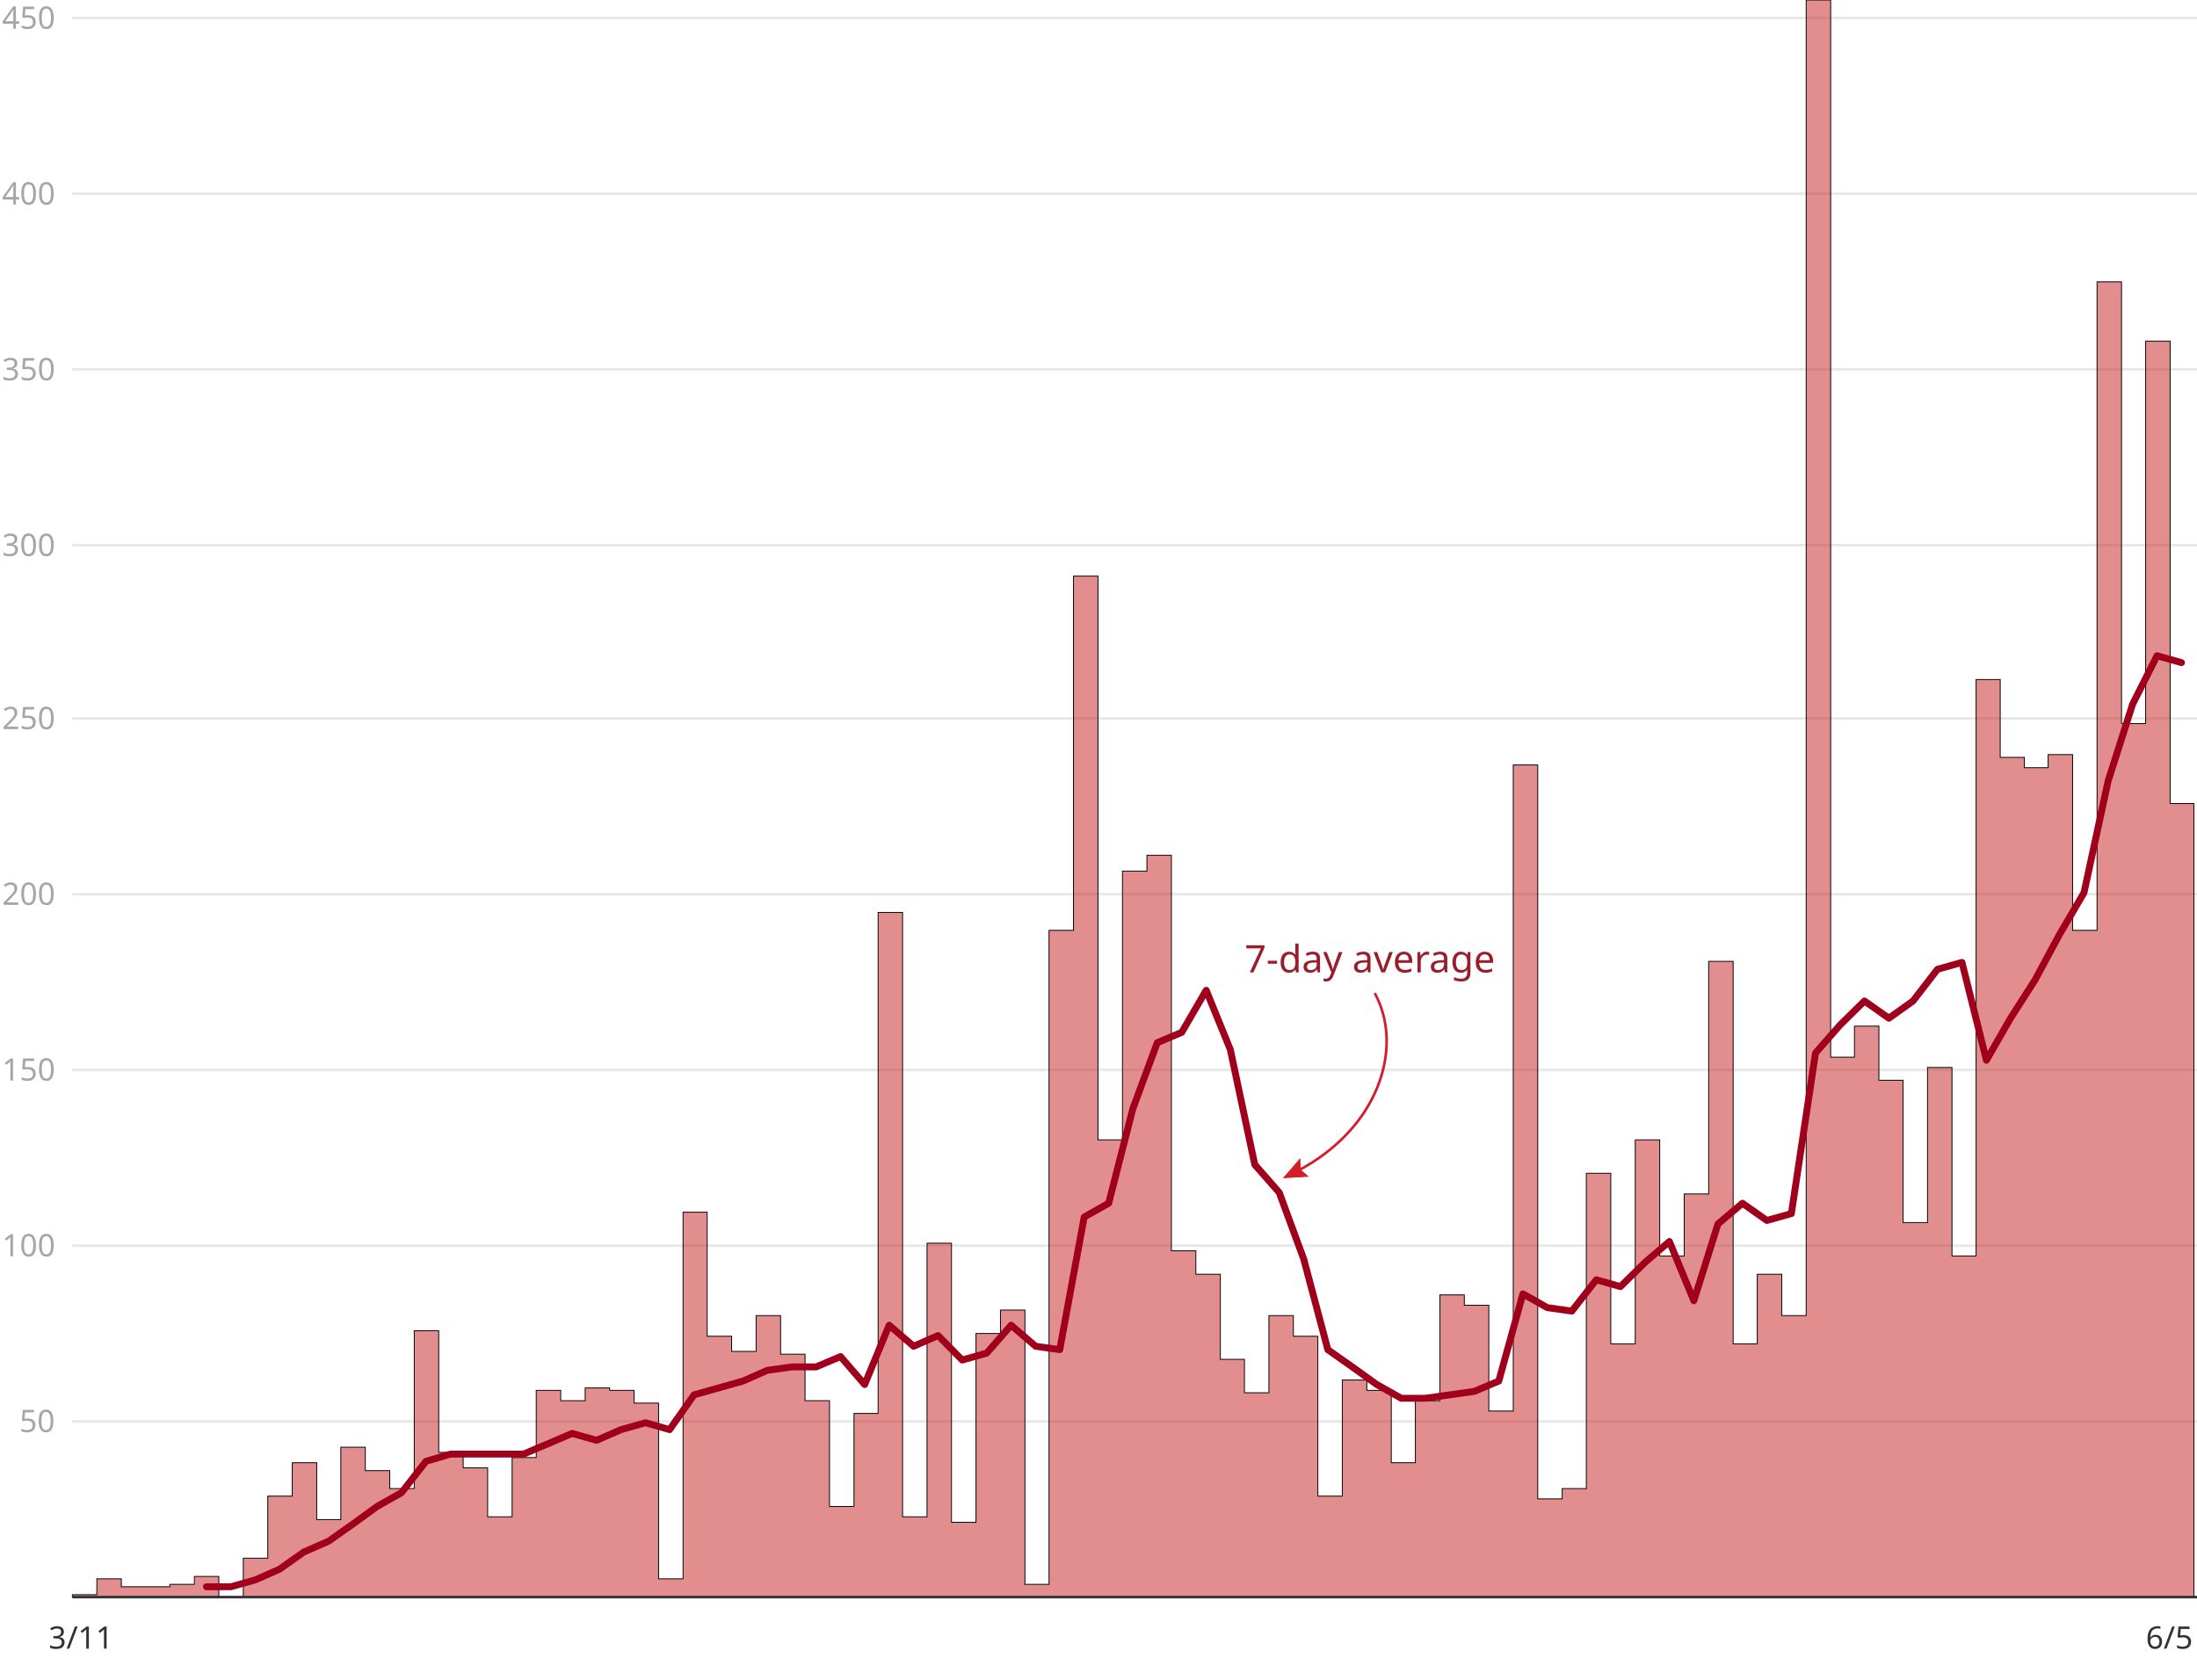
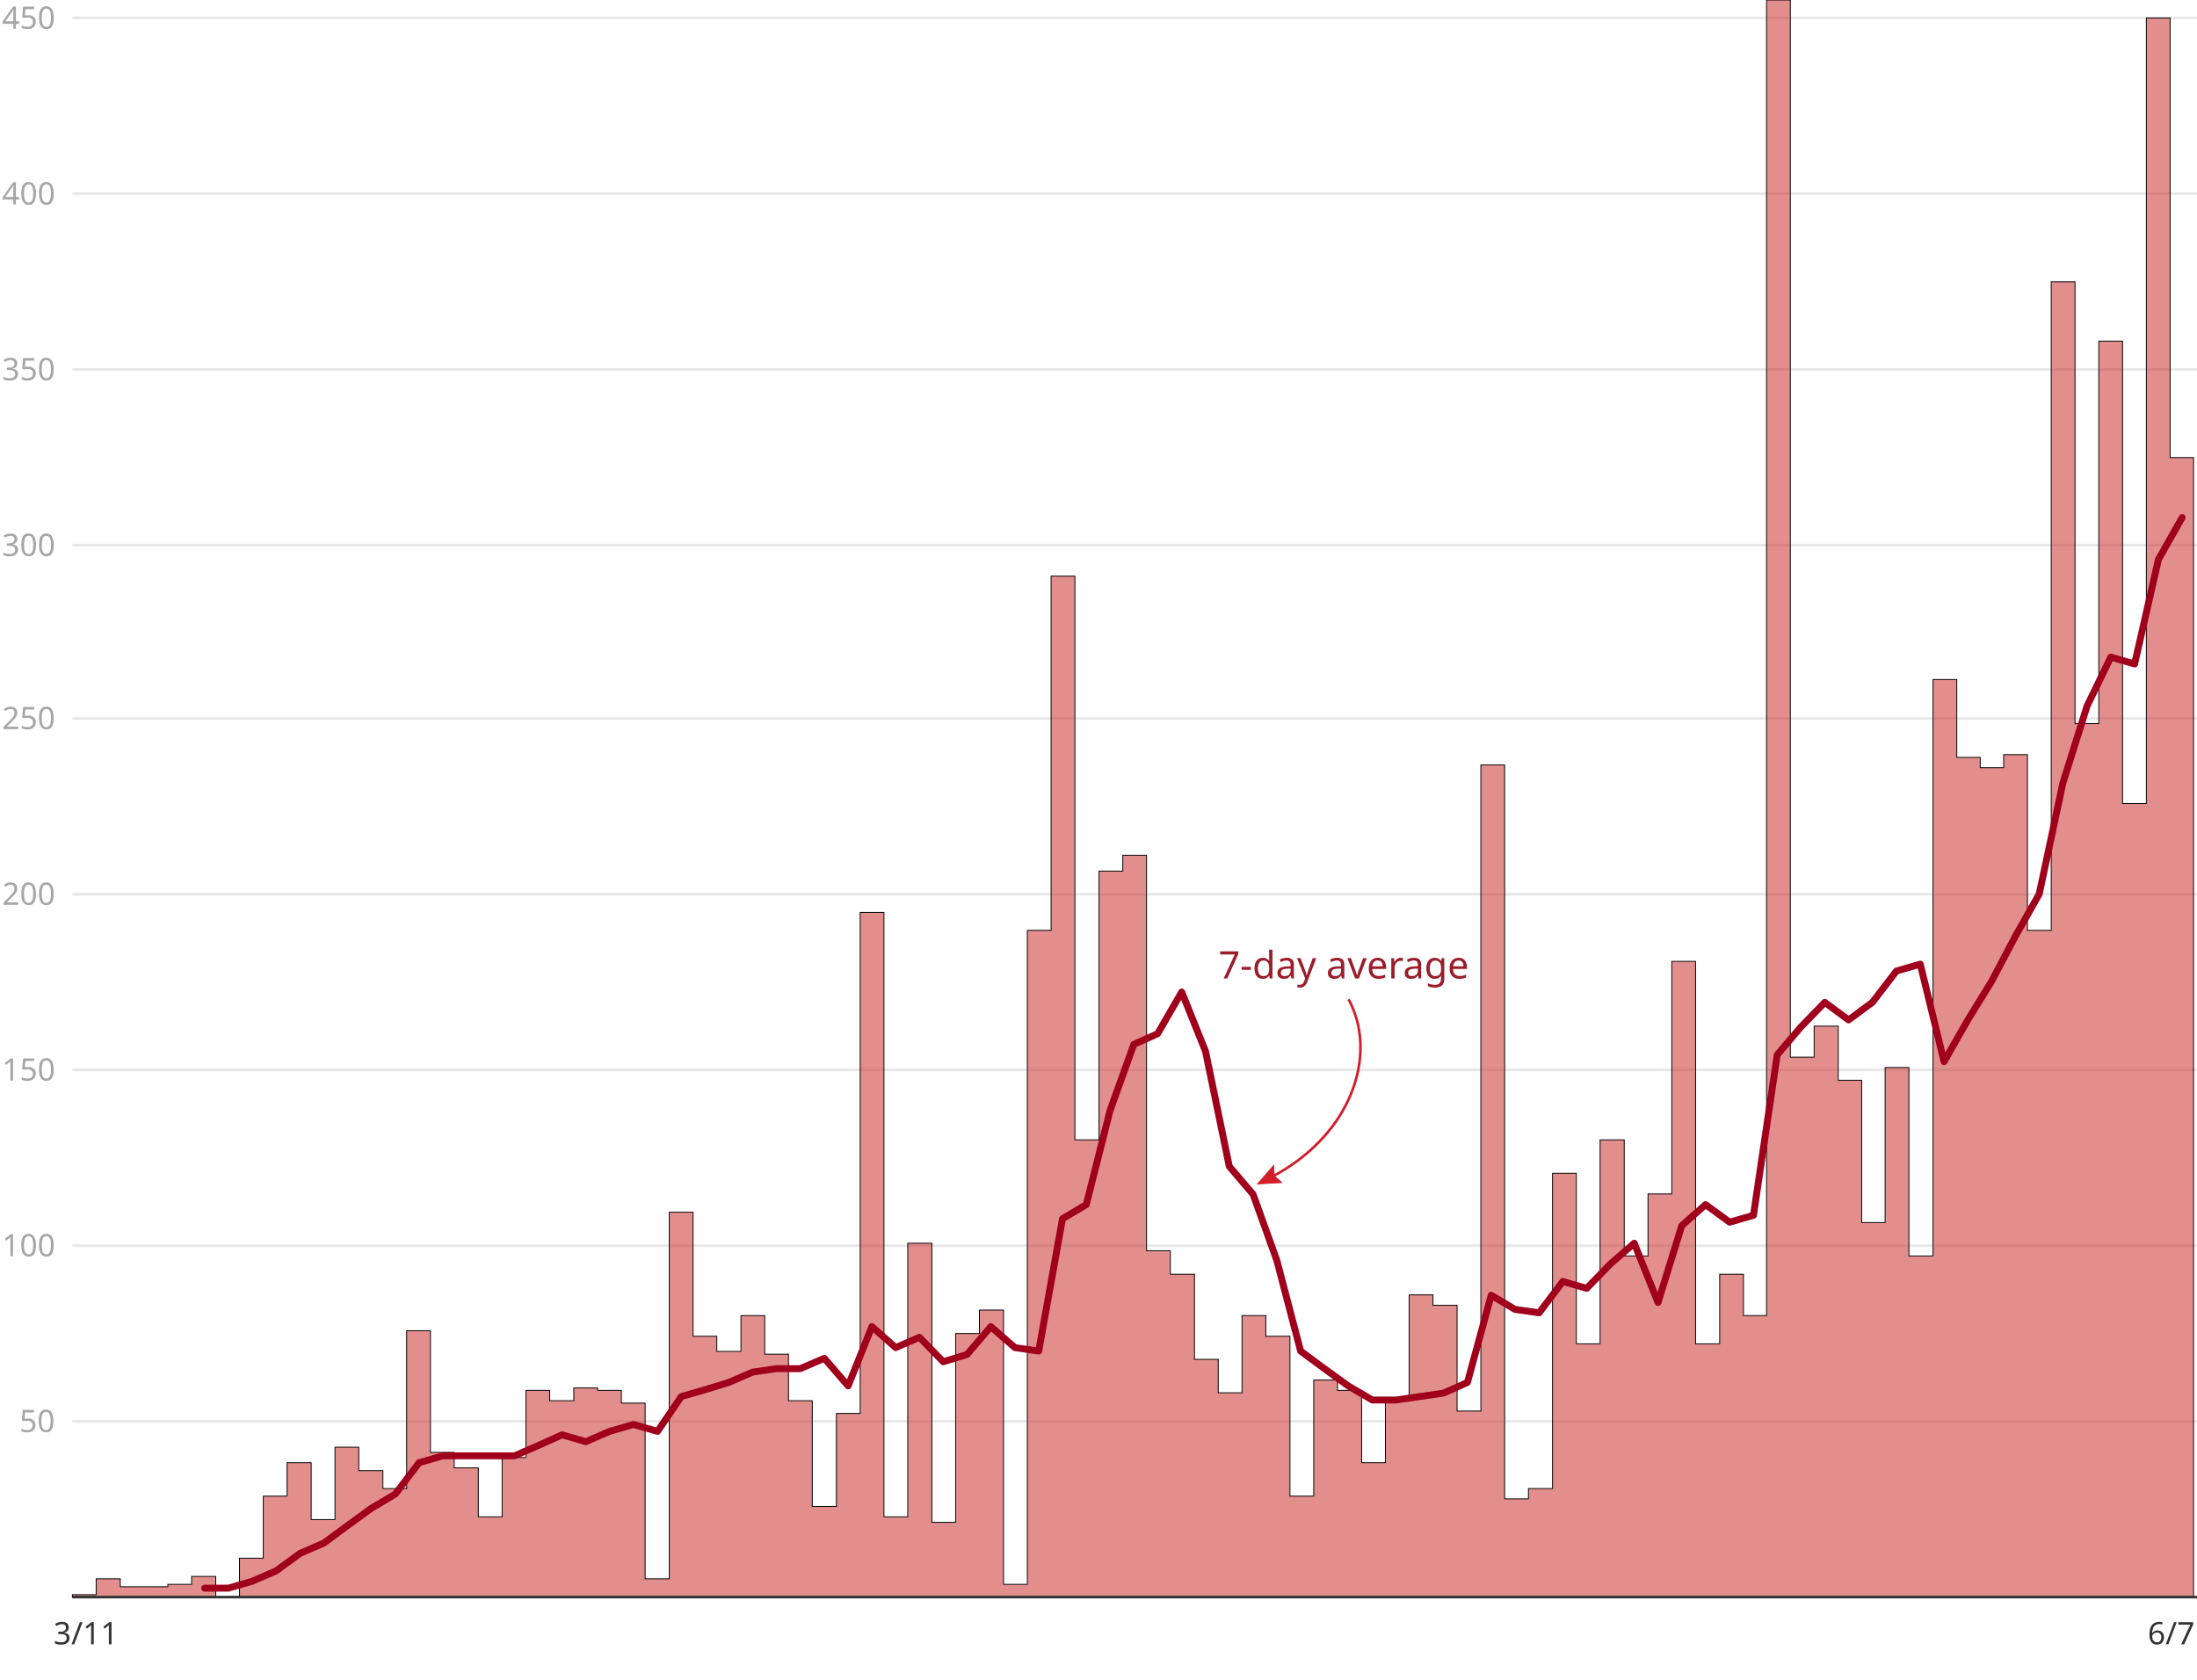
<svg xmlns="http://www.w3.org/2000/svg" xmlns:xlink="http://www.w3.org/1999/xlink" version="1.1" id="Layer_1" x="0px" y="0px" viewBox="0 0 637.5 487.5" style="enable-background:new 0 0 637.5 487.5;" xml:space="preserve">
  <style type="text/css">
	.st0{clip-path:url(#SVGID_2_);}
	.st1{clip-path:url(#SVGID_4_);fill:none;stroke:#E8E8E8;stroke-width:0.75;stroke-miterlimit:10;}
	.st2{clip-path:url(#SVGID_4_);fill:#C71E1D;}
	.st3{clip-path:url(#SVGID_4_);}
- 	.st4{opacity:0.5;fill:#C71E1D;}
- 	.st5{fill:none;stroke:#000000;stroke-width:0.25;stroke-miterlimit:10;}
- 	.st6{clip-path:url(#SVGID_4_);fill:none;stroke:#333333;stroke-width:0.75;stroke-miterlimit:10;}
- 	.st7{fill:#A6A6A6;}
- 	.st8{font-family:'Roboto-Regular';}
- 	.st9{font-size:9px;}
- 	.st10{fill:none;stroke:#A0001C;stroke-width:2;stroke-linecap:round;stroke-linejoin:round;stroke-miterlimit:10;}
- 	.st11{fill:#9A1D2B;}
- 	.st12{font-family:'ArialMT';}
- 	.st13{font-size:11px;}
- 	.st14{fill:none;stroke:#D31D2B;stroke-width:0.75;stroke-miterlimit:10;}
- 	.st15{fill:#D31D2B;stroke:#D31D2B;stroke-width:0.25;stroke-miterlimit:10;}
- 	.st16{fill:#333333;}
+ 	.st4{fill:#C71E1D;fill-opacity:0.5;stroke:#000000;stroke-width:0.25;stroke-miterlimit:10;}
+ 	.st5{clip-path:url(#SVGID_4_);fill:none;stroke:#333333;stroke-width:0.75;stroke-miterlimit:10;}
+ 	.st6{fill:#A6A6A6;}
+ 	.st7{font-family:'Roboto-Regular';}
+ 	.st8{font-size:9px;}
+ 	.st9{fill:none;stroke:#A0001C;stroke-width:2;stroke-linecap:round;stroke-linejoin:round;stroke-miterlimit:10;}
+ 	.st10{fill:#9A1D2B;}
+ 	.st11{font-family:'ArialMT';}
+ 	.st12{font-size:11px;}
+ 	.st13{fill:none;stroke:#D31D2B;stroke-width:0.75;stroke-miterlimit:10;}
+ 	.st14{fill:#D31D2B;stroke:#D31D2B;stroke-width:0.25;stroke-miterlimit:10;}
+ 	.st15{fill:#333333;}
</style>
  <g>
    <defs>
      <rect id="SVGID_1_" width="637.5" height="487.5" />
    </defs>
    <clipPath id="SVGID_2_">
      <use xlink:href="#SVGID_1_" style="overflow:visible;" />
    </clipPath>
    <g class="st0">
      <defs>
        <rect id="SVGID_3_" width="637.5" height="483" />
      </defs>
      <clipPath id="SVGID_4_">
        <use xlink:href="#SVGID_3_" style="overflow:visible;" />
      </clipPath>
      <line class="st1" x1="21" y1="5.2" x2="637.5" y2="5.2" />
      <line class="st1" x1="21" y1="56.2" x2="637.5" y2="56.2" />
      <line class="st1" x1="21" y1="107.2" x2="637.5" y2="107.2" />
      <line class="st1" x1="21" y1="158.2" x2="637.5" y2="158.2" />
      <line class="st1" x1="21" y1="208.5" x2="637.5" y2="208.5" />
      <line class="st1" x1="21" y1="259.5" x2="637.5" y2="259.5" />
      <line class="st1" x1="21" y1="310.5" x2="637.5" y2="310.5" />
      <line class="st1" x1="21" y1="361.5" x2="637.5" y2="361.5" />
      <line class="st1" x1="21" y1="412.5" x2="637.5" y2="412.5" />
-       <path class="st2" d="M63.5,463.5h7.1H63.5z" />
+       <path class="st2" d="M62.6,463.5h6.9H62.6z" />
      <g class="st3">
-         <g>
-           <g>
-             <polygon class="st4" points="56.4,459.8 49.3,459.8 49.3,460.5 42.3,460.5 35.2,460.5 35.2,458.2 28.1,458.2 28.1,462.8        21,462.8 21,463.5 28.1,463.5 35.2,463.5 42.3,463.5 49.3,463.5 56.4,463.5 63.5,463.5 63.5,457.5 56.4,457.5      " />
-             <polygon class="st5" points="56.4,459.8 49.3,459.8 49.3,460.5 42.3,460.5 35.2,460.5 35.2,458.2 28.1,458.2 28.1,462.8        21,462.8 21,463.5 28.1,463.5 35.2,463.5 42.3,463.5 49.3,463.5 56.4,463.5 63.5,463.5 63.5,457.5 56.4,457.5      " />
-           </g>
-           <g>
-             <polygon class="st4" points="629.7,233.2 629.7,99 622.6,99 622.6,210 615.6,210 615.6,81.8 608.5,81.8 608.5,270 601.4,270        601.4,219 594.3,219 594.3,222.8 587.4,222.8 587.4,219.8 580.4,219.8 580.4,197.2 573.4,197.2 573.4,364.5 566.4,364.5        566.4,309.8 559.3,309.8 559.3,354.8 552.2,354.8 552.2,313.5 545.2,313.5 545.2,297.8 538.1,297.8 538.1,306.8 531.2,306.8        531.2,0 524.1,0 524.1,381.8 517,381.8 517,369.8 509.9,369.8 509.9,390 502.9,390 502.9,279 495.8,279 495.8,346.5        488.7,346.5 488.7,364.5 481.6,364.5 481.6,330.8 474.5,330.8 474.5,390 467.4,390 467.4,340.5 460.3,340.5 460.3,432        453.3,432 453.3,435 446.2,435 446.2,222 439.1,222 439.1,409.5 432,409.5 432,378.8 424.9,378.8 424.9,375.8 417.8,375.8        417.8,406.5 410.7,406.5 410.7,424.5 403.7,424.5 403.7,403.5 396.6,403.5 396.6,400.5 389.5,400.5 389.5,434.2 382.4,434.2        382.4,387.8 375.3,387.8 375.3,381.8 368.2,381.8 368.2,404.2 361.1,404.2 361.1,394.5 354.1,394.5 354.1,369.8 347,369.8        347,363 339.9,363 339.9,248.2 332.8,248.2 332.8,252.8 325.7,252.8 325.7,330.8 318.6,330.8 318.6,167.2 311.5,167.2        311.5,270 304.4,270 304.4,459.8 297.4,459.8 297.4,380.2 290.3,380.2 290.3,387 283.2,387 283.2,441.8 276.1,441.8        276.1,360.8 269,360.8 269,440.2 261.9,440.2 261.9,264.8 254.8,264.8 254.8,410.2 247.8,410.2 247.8,437.2 240.7,437.2        240.7,406.5 233.6,406.5 233.6,393 226.5,393 226.5,381.8 219.4,381.8 219.4,392.2 212.3,392.2 212.3,387.8 205.2,387.8        205.2,351.8 198.2,351.8 198.2,458.2 191.1,458.2 191.1,407.2 184,407.2 184,403.5 176.9,403.5 176.9,402.8 169.8,402.8        169.8,406.5 162.7,406.5 162.7,403.5 155.6,403.5 155.6,423 148.6,423 148.6,440.2 141.5,440.2 141.5,426 134.4,426        134.4,421.5 127.3,421.5 127.3,386.2 120.2,386.2 120.2,432 113.1,432 113.1,426.8 106,426.8 106,420 98.9,420 98.9,441        91.9,441 91.9,424.5 84.8,424.5 84.8,434.2 77.7,434.2 77.7,452.2 70.6,452.2 70.6,463.5 77.7,463.5 84.8,463.5 91.9,463.5        98.9,463.5 106,463.5 113.1,463.5 113.1,463.5 120.2,463.5 127.3,463.5 134.4,463.5 141.5,463.5 148.6,463.5 155.6,463.5        162.7,463.5 169.8,463.5 176.9,463.5 184,463.5 191.1,463.5 198.2,463.5 198.2,463.5 205.2,463.5 212.3,463.5 219.4,463.5        226.5,463.5 233.6,463.5 240.7,463.5 247.8,463.5 254.8,463.5 261.9,463.5 269,463.5 276.1,463.5 283.2,463.5 290.3,463.5        297.4,463.5 304.4,463.5 311.5,463.5 318.6,463.5 325.7,463.5 332.8,463.5 332.8,463.5 339.9,463.5 347,463.5 354.1,463.5        361.1,463.5 368.2,463.5 375.3,463.5 382.4,463.5 389.5,463.5 396.6,463.5 403.7,463.5 410.7,463.5 417.8,463.5 417.8,463.5        424.9,463.5 432,463.5 439.1,463.5 446.2,463.5 453.3,463.5 453.3,463.5 460.3,463.5 467.4,463.5 474.5,463.5 481.6,463.5        488.7,463.5 495.8,463.5 502.9,463.5 509.9,463.5 517,463.5 524.1,463.5 531,463.5 531.2,463.5 538.1,463.5 545.1,463.5        545.2,463.5 552.2,463.5 559.3,463.5 566.3,463.5 566.4,463.5 573.4,463.5 580.3,463.5 580.4,463.5 587.4,463.5 594.3,463.5        594.5,463.5 601.4,463.5 608.5,463.5 615.5,463.5 615.6,463.5 622.6,463.5 629.5,463.5 629.7,463.5 636.6,463.5 636.6,233.2             " />
-             <polygon class="st5" points="629.7,233.2 629.7,99 622.6,99 622.6,210 615.6,210 615.6,81.8 608.5,81.8 608.5,270 601.4,270        601.4,219 594.3,219 594.3,222.8 587.4,222.8 587.4,219.8 580.4,219.8 580.4,197.2 573.4,197.2 573.4,364.5 566.4,364.5        566.4,309.8 559.3,309.8 559.3,354.8 552.2,354.8 552.2,313.5 545.2,313.5 545.2,297.8 538.1,297.8 538.1,306.8 531.2,306.8        531.2,0 524.1,0 524.1,381.8 517,381.8 517,369.8 509.9,369.8 509.9,390 502.9,390 502.9,279 495.8,279 495.8,346.5        488.7,346.5 488.7,364.5 481.6,364.5 481.6,330.8 474.5,330.8 474.5,390 467.4,390 467.4,340.5 460.3,340.5 460.3,432        453.3,432 453.3,435 446.2,435 446.2,222 439.1,222 439.1,409.5 432,409.5 432,378.8 424.9,378.8 424.9,375.8 417.8,375.8        417.8,406.5 410.7,406.5 410.7,424.5 403.7,424.5 403.7,403.5 396.6,403.5 396.6,400.5 389.5,400.5 389.5,434.2 382.4,434.2        382.4,387.8 375.3,387.8 375.3,381.8 368.2,381.8 368.2,404.2 361.1,404.2 361.1,394.5 354.1,394.5 354.1,369.8 347,369.8        347,363 339.9,363 339.9,248.2 332.8,248.2 332.8,252.8 325.7,252.8 325.7,330.8 318.6,330.8 318.6,167.2 311.5,167.2        311.5,270 304.4,270 304.4,459.8 297.4,459.8 297.4,380.2 290.3,380.2 290.3,387 283.2,387 283.2,441.8 276.1,441.8        276.1,360.8 269,360.8 269,440.2 261.9,440.2 261.9,264.8 254.8,264.8 254.8,410.2 247.8,410.2 247.8,437.2 240.7,437.2        240.7,406.5 233.6,406.5 233.6,393 226.5,393 226.5,381.8 219.4,381.8 219.4,392.2 212.3,392.2 212.3,387.8 205.2,387.8        205.2,351.8 198.2,351.8 198.2,458.2 191.1,458.2 191.1,407.2 184,407.2 184,403.5 176.9,403.5 176.9,402.8 169.8,402.8        169.8,406.5 162.7,406.5 162.7,403.5 155.6,403.5 155.6,423 148.6,423 148.6,440.2 141.5,440.2 141.5,426 134.4,426        134.4,421.5 127.3,421.5 127.3,386.2 120.2,386.2 120.2,432 113.1,432 113.1,426.8 106,426.8 106,420 98.9,420 98.9,441        91.9,441 91.9,424.5 84.8,424.5 84.8,434.2 77.7,434.2 77.7,452.2 70.6,452.2 70.6,463.5 77.7,463.5 84.8,463.5 91.9,463.5        98.9,463.5 106,463.5 113.1,463.5 113.1,463.5 120.2,463.5 127.3,463.5 134.4,463.5 141.5,463.5 148.6,463.5 155.6,463.5        162.7,463.5 169.8,463.5 176.9,463.5 184,463.5 191.1,463.5 198.2,463.5 198.2,463.5 205.2,463.5 212.3,463.5 219.4,463.5        226.5,463.5 233.6,463.5 240.7,463.5 247.8,463.5 254.8,463.5 261.9,463.5 269,463.5 276.1,463.5 283.2,463.5 290.3,463.5        297.4,463.5 304.4,463.5 311.5,463.5 318.6,463.5 325.7,463.5 332.8,463.5 332.8,463.5 339.9,463.5 347,463.5 354.1,463.5        361.1,463.5 368.2,463.5 375.3,463.5 382.4,463.5 389.5,463.5 396.6,463.5 403.7,463.5 410.7,463.5 417.8,463.5 417.8,463.5        424.9,463.5 432,463.5 439.1,463.5 446.2,463.5 453.3,463.5 453.3,463.5 460.3,463.5 467.4,463.5 474.5,463.5 481.6,463.5        488.7,463.5 495.8,463.5 502.9,463.5 509.9,463.5 517,463.5 524.1,463.5 531,463.5 531.2,463.5 538.1,463.5 545.1,463.5        545.2,463.5 552.2,463.5 559.3,463.5 566.3,463.5 566.4,463.5 573.4,463.5 580.3,463.5 580.4,463.5 587.4,463.5 594.3,463.5        594.5,463.5 601.4,463.5 608.5,463.5 615.5,463.5 615.6,463.5 622.6,463.5 629.5,463.5 629.7,463.5 636.6,463.5 636.6,233.2             " />
-           </g>
-         </g>
+         <polygon class="st4" points="55.6,459.8 48.7,459.8 48.7,460.5 41.8,460.5 34.9,460.5 34.9,458.2 27.9,458.2 27.9,462.8      21,462.8 21,463.5 27.9,463.5 34.9,463.5 41.8,463.5 48.7,463.5 55.6,463.5 62.6,463.5 62.6,457.5 55.6,457.5    " />
+         <polygon class="st4" points="629.7,132.8 629.7,5.2 622.8,5.2 622.8,233.2 615.9,233.2 615.9,99 609,99 609,210 602.1,210      602.1,81.8 595.2,81.8 595.2,270 588.3,270 588.3,219 581.4,219 581.4,222.8 574.6,222.8 574.6,219.8 567.8,219.8 567.8,197.2      560.9,197.2 560.9,364.5 553.9,364.5 553.9,309.8 547,309.8 547,354.8 540.2,354.8 540.2,313.5 533.4,313.5 533.4,297.8      526.4,297.8 526.4,306.8 519.5,306.8 519.5,0 512.6,0 512.6,381.8 505.9,381.8 505.9,369.8 499,369.8 499,390 492,390 492,279      485.1,279 485.1,346.5 478.2,346.5 478.2,364.5 471.3,364.5 471.3,330.8 464.3,330.8 464.3,390 457.4,390 457.4,340.5      450.5,340.5 450.5,432 443.5,432 443.5,435 436.6,435 436.6,222 429.7,222 429.7,409.5 422.8,409.5 422.8,378.8 415.8,378.8      415.8,375.8 408.9,375.8 408.9,406.5 402,406.5 402,424.5 395.1,424.5 395.1,403.5 388.1,403.5 388.1,400.5 381.2,400.5      381.2,434.2 374.3,434.2 374.3,387.8 367.3,387.8 367.3,381.8 360.4,381.8 360.4,404.2 353.5,404.2 353.5,394.5 346.6,394.5      346.6,369.8 339.6,369.8 339.6,363 332.7,363 332.7,248.2 325.8,248.2 325.8,252.8 318.9,252.8 318.9,330.8 311.9,330.8      311.9,167.2 305,167.2 305,270 298.1,270 298.1,459.8 291.2,459.8 291.2,380.2 284.2,380.2 284.2,387 277.3,387 277.3,441.8      270.4,441.8 270.4,360.8 263.4,360.8 263.4,440.2 256.5,440.2 256.5,264.8 249.6,264.8 249.6,410.2 242.7,410.2 242.7,437.2      235.7,437.2 235.7,406.5 228.8,406.5 228.8,393 221.9,393 221.9,381.8 215,381.8 215,392.2 208,392.2 208,387.8 201.1,387.8      201.1,351.8 194.2,351.8 194.2,458.2 187.2,458.2 187.2,407.2 180.3,407.2 180.3,403.5 173.4,403.5 173.4,402.8 166.5,402.8      166.5,406.5 159.5,406.5 159.5,403.5 152.6,403.5 152.6,423 145.7,423 145.7,440.2 138.8,440.2 138.8,426 131.8,426 131.8,421.5      124.9,421.5 124.9,386.2 118,386.2 118,432 111.1,432 111.1,426.8 104.1,426.8 104.1,420 97.2,420 97.2,441 90.3,441 90.3,424.5      83.3,424.5 83.3,434.2 76.4,434.2 76.4,452.2 69.5,452.2 69.5,463.5 76.4,463.5 83.3,463.5 90.3,463.5 97.2,463.5 104.1,463.5      111.1,463.5 111.1,463.5 118,463.5 124.9,463.5 131.8,463.5 138.8,463.5 145.7,463.5 152.6,463.5 159.5,463.5 159.5,463.5      166.5,463.5 173.4,463.5 180.3,463.5 187.2,463.5 194.2,463.5 201.1,463.5 208,463.5 215,463.5 221.9,463.5 228.8,463.5      235.7,463.5 242.7,463.5 242.7,463.5 249.6,463.5 256.5,463.5 263.4,463.5 270.4,463.5 277.3,463.5 284.2,463.5 291.2,463.5      291.2,463.5 298.1,463.5 305,463.5 311.9,463.5 318.9,463.5 325.8,463.5 332.7,463.5 339.6,463.5 346.6,463.5 353.5,463.5      360.4,463.5 367.3,463.5 374.3,463.5 374.3,463.5 381.2,463.5 388.1,463.5 395.1,463.5 402,463.5 408.9,463.5 415.8,463.5      422.8,463.5 429.7,463.5 436.6,463.5 443.5,463.5 450.5,463.5 457.4,463.5 457.4,463.5 464.3,463.5 471.3,463.5 478.2,463.5      485.1,463.5 492,463.5 499,463.5 505.9,463.5 512.6,463.5 512.8,463.5 519.5,463.5 526.4,463.5 533.3,463.5 533.4,463.5      540.2,463.5 547,463.5 547.1,463.5 553.9,463.5 560.9,463.5 567.7,463.5 567.8,463.5 574.6,463.5 581.4,463.5 581.5,463.5      588.3,463.5 595.2,463.5 595.3,463.5 602.1,463.5 609,463.5 615.8,463.5 615.9,463.5 622.8,463.5 629.6,463.5 629.7,463.5      636.5,463.5 636.5,132.8    " />
      </g>
-       <line class="st6" x1="21" y1="463.5" x2="637.5" y2="463.5" />
+       <line class="st5" x1="21" y1="463.5" x2="637.5" y2="463.5" />
    </g>
    <g class="st0">
-       <text transform="matrix(1 0 0 1 5.6426 415.5996)" class="st7 st8 st9">50</text>
+       <text transform="matrix(1 0 0 1 5.6426 415.5996)" class="st6 st7 st8">50</text>
    </g>
    <g class="st0">
-       <text transform="matrix(1 0 0 1 0.5889 364.5996)" class="st7 st8 st9">100</text>
+       <text transform="matrix(1 0 0 1 0.5889 364.5996)" class="st6 st7 st8">100</text>
    </g>
    <g class="st0">
-       <text transform="matrix(1 0 0 1 0.5889 313.5996)" class="st7 st8 st9">150</text>
+       <text transform="matrix(1 0 0 1 0.5889 313.5996)" class="st6 st7 st8">150</text>
    </g>
    <g class="st0">
-       <text transform="matrix(1 0 0 1 0.5889 262.5996)" class="st7 st8 st9">200</text>
+       <text transform="matrix(1 0 0 1 0.5889 262.5996)" class="st6 st7 st8">200</text>
    </g>
    <g class="st0">
-       <text transform="matrix(1 0 0 1 0.5889 211.5996)" class="st7 st8 st9">250</text>
+       <text transform="matrix(1 0 0 1 0.5889 211.5996)" class="st6 st7 st8">250</text>
    </g>
    <g class="st0">
-       <text transform="matrix(1 0 0 1 0.5889 161.3496)" class="st7 st8 st9">300</text>
+       <text transform="matrix(1 0 0 1 0.5889 161.3496)" class="st6 st7 st8">300</text>
    </g>
    <g class="st0">
-       <text transform="matrix(1 0 0 1 0.5889 110.3496)" class="st7 st8 st9">350</text>
+       <text transform="matrix(1 0 0 1 0.5889 110.3496)" class="st6 st7 st8">350</text>
    </g>
    <g class="st0">
-       <text transform="matrix(1 0 0 1 0.5889 59.3496)" class="st7 st8 st9">400</text>
+       <text transform="matrix(1 0 0 1 0.5889 59.3496)" class="st6 st7 st8">400</text>
    </g>
    <g class="st0">
-       <text transform="matrix(1 0 0 1 0.5889 8.3496)" class="st7 st8 st9">450</text>
+       <text transform="matrix(1 0 0 1 0.5889 8.3496)" class="st6 st7 st8">450</text>
    </g>
  </g>
-   <polyline class="st10" points="59.9,460.5 67,460.5 74.1,458.5 81.1,455.4 88.2,450.4 95.3,447.3 102.4,442.3 109.4,437.2   116.5,433.2 123.6,424.1 130.7,422 137.7,422 144.8,422 151.9,422 159,419 166,416 173.1,418 180.2,414.9 187.3,412.9 194.3,414.9   201.4,404.8 208.5,402.8 215.6,400.8 222.6,397.7 229.7,396.7 236.8,396.7 243.9,393.7 250.9,401.8 258,384.6 265.1,390.7   272.2,387.6 279.2,394.7 286.3,392.7 293.4,384.6 300.5,390.7 307.5,391.7 314.6,353.2 321.7,349.2 328.7,321.8 335.8,302.6   342.9,299.6 350,287.4 357,304.6 364.1,338 371.2,346.1 378.3,365.4 385.3,391.7 392.4,396.7 399.5,401.8 406.6,405.8 413.6,405.8   420.7,404.8 427.8,403.8 434.9,400.8 441.9,375.5 449,379.5 456.1,380.5 463.2,371.4 470.2,373.4 477.3,366.4 484.4,360.3   491.5,377.5 498.5,355.2 505.6,349.2 512.7,354.2 519.8,352.2 526.8,305.6 533.9,297.5 541,290.5 548.1,295.5 555.1,290.5   562.2,281.3 569.3,279.3 576.4,307.7 583.4,295.5 590.5,284.4 597.6,271.2 604.7,259.1 611.7,226.7 618.8,204.4 625.9,190.3   633,192.3 " />
-   <text transform="matrix(1 0 0 1 361.153 282.1932)" class="st11 st12 st13">7-day average</text>
+   <polyline class="st9" points="59.4,460.9 66.3,460.9 73.2,458.9 80.1,455.9 87.1,450.8 94,447.8 100.9,442.7 107.8,437.7   114.7,433.6 121.6,424.5 128.5,422.5 135.5,422.5 142.4,422.5 149.3,422.5 156.2,419.5 163.1,416.4 170,418.4 176.9,415.4   183.8,413.4 190.8,415.4 197.7,405.3 204.6,403.3 211.5,401.2 218.4,398.2 225.3,397.2 232.2,397.2 239.2,394.2 246.1,402.2   253,385 259.9,391.1 266.8,388.1 273.7,395.2 280.6,393.1 287.5,385 294.5,391.1 301.4,392.1 308.3,353.7 315.2,349.6 322.1,322.3   329,303.1 335.9,300 342.9,287.9 349.8,305.1 356.7,338.5 363.6,346.6 370.5,365.8 377.4,392.1 384.3,397.2 391.2,402.2   398.2,406.3 405.1,406.3 412,405.3 418.9,404.3 425.8,401.2 432.7,375.9 439.6,380 446.6,381 453.5,371.9 460.4,373.9 467.3,366.8   474.2,360.8 481.1,378 488,355.7 494.9,349.6 501.9,354.7 508.8,352.7 515.7,306.1 522.6,298 529.5,290.9 536.4,296 543.3,290.9   550.3,281.8 557.2,279.8 564.1,308.1 571,296 577.9,284.8 584.8,271.7 591.7,259.5 598.6,227.2 605.6,204.9 612.5,190.7   619.4,192.7 626.3,162.4 633.2,150.2 " />
+   <text transform="matrix(1 0 0 1 353.5648 283.9642)" class="st10 st11 st12">7-day average</text>
  <g>
    <g>
-       <path class="st14" d="M398.9,288.2c5.7,10.5,4.3,24.1-3.8,35.7c-5.9,8.3-13.5,13.3-18.6,15.9" />
+       <path class="st13" d="M391.3,290c5.7,10.5,4.3,24.1-3.8,35.7c-5.9,8.3-13.5,13.3-18.6,15.9" />
      <g>
-         <polygon class="st15" points="377.2,336.4 377.3,339.5 379.5,341.4 372.5,341.8    " />
+         <polygon class="st14" points="369.6,338.2 369.7,341.2 371.9,343.2 364.9,343.6    " />
      </g>
    </g>
  </g>
  <g>
-     <text transform="matrix(1 0 0 1 622.65 478.4598)" class="st16 st8 st9">6/5</text>
+     <text transform="matrix(1 0 0 1 623.1989 477.1996)" class="st15 st7 st8">6/7</text>
  </g>
  <g>
-     <text transform="matrix(1 0 0 1 14.1042 478.4603)" class="st16 st8 st9">3/11</text>
+     <text transform="matrix(1 0 0 1 15.5258 477.1995)" class="st15 st7 st8">3/11</text>
  </g>
</svg>
